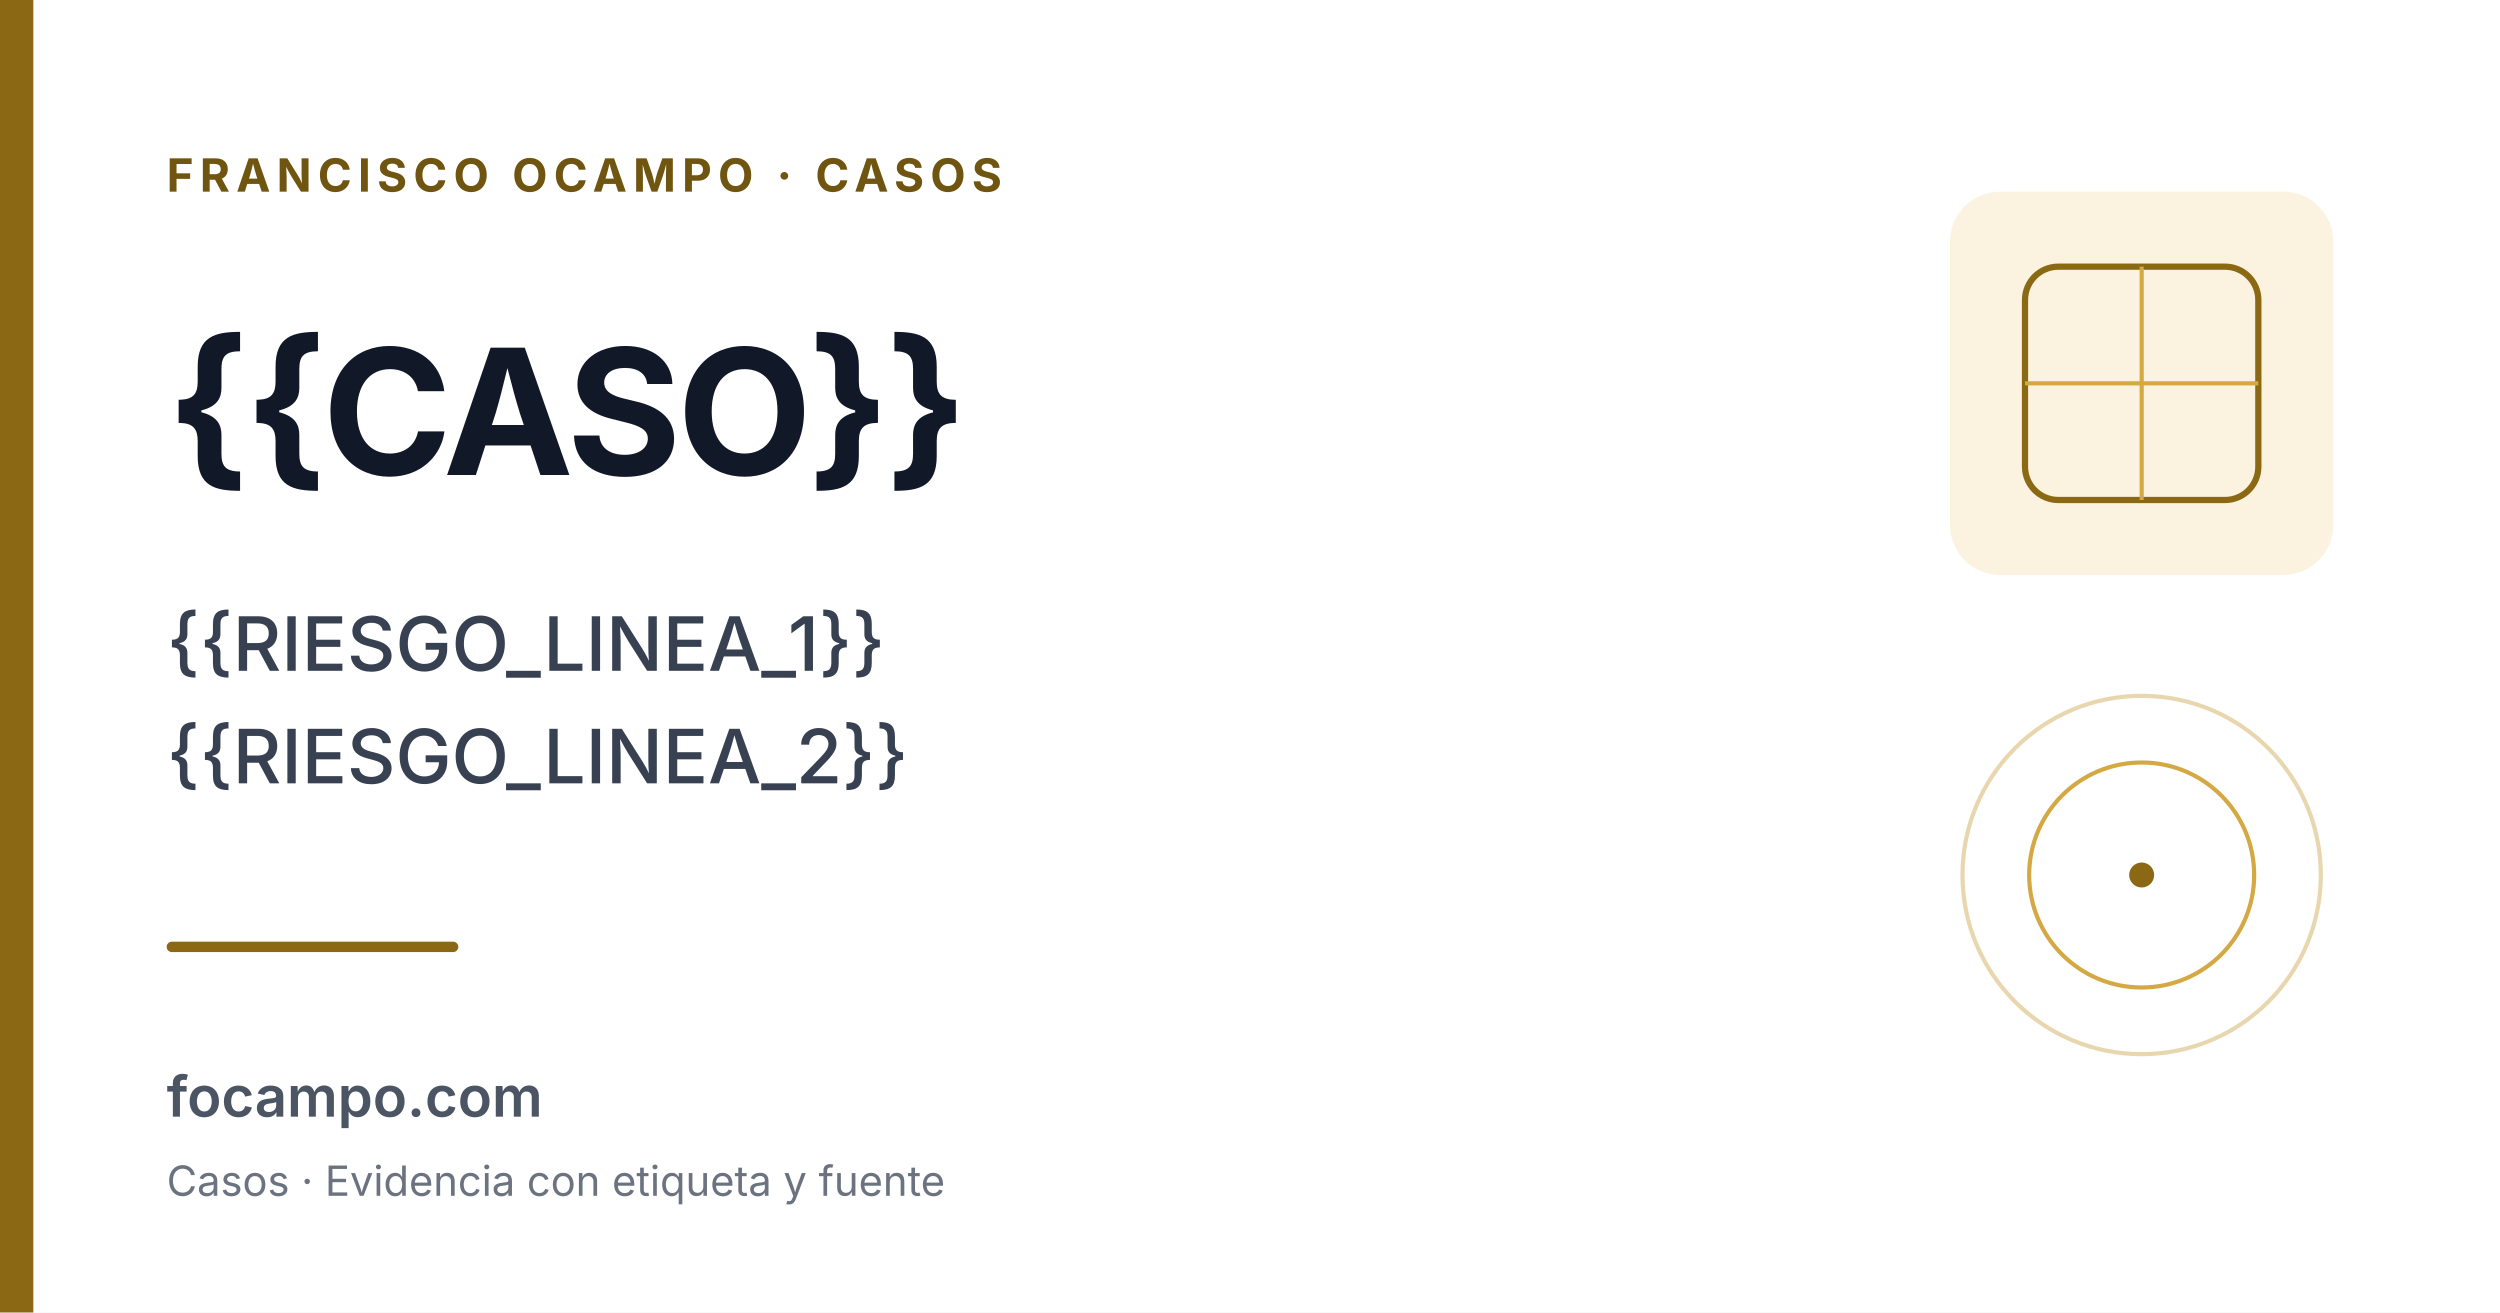
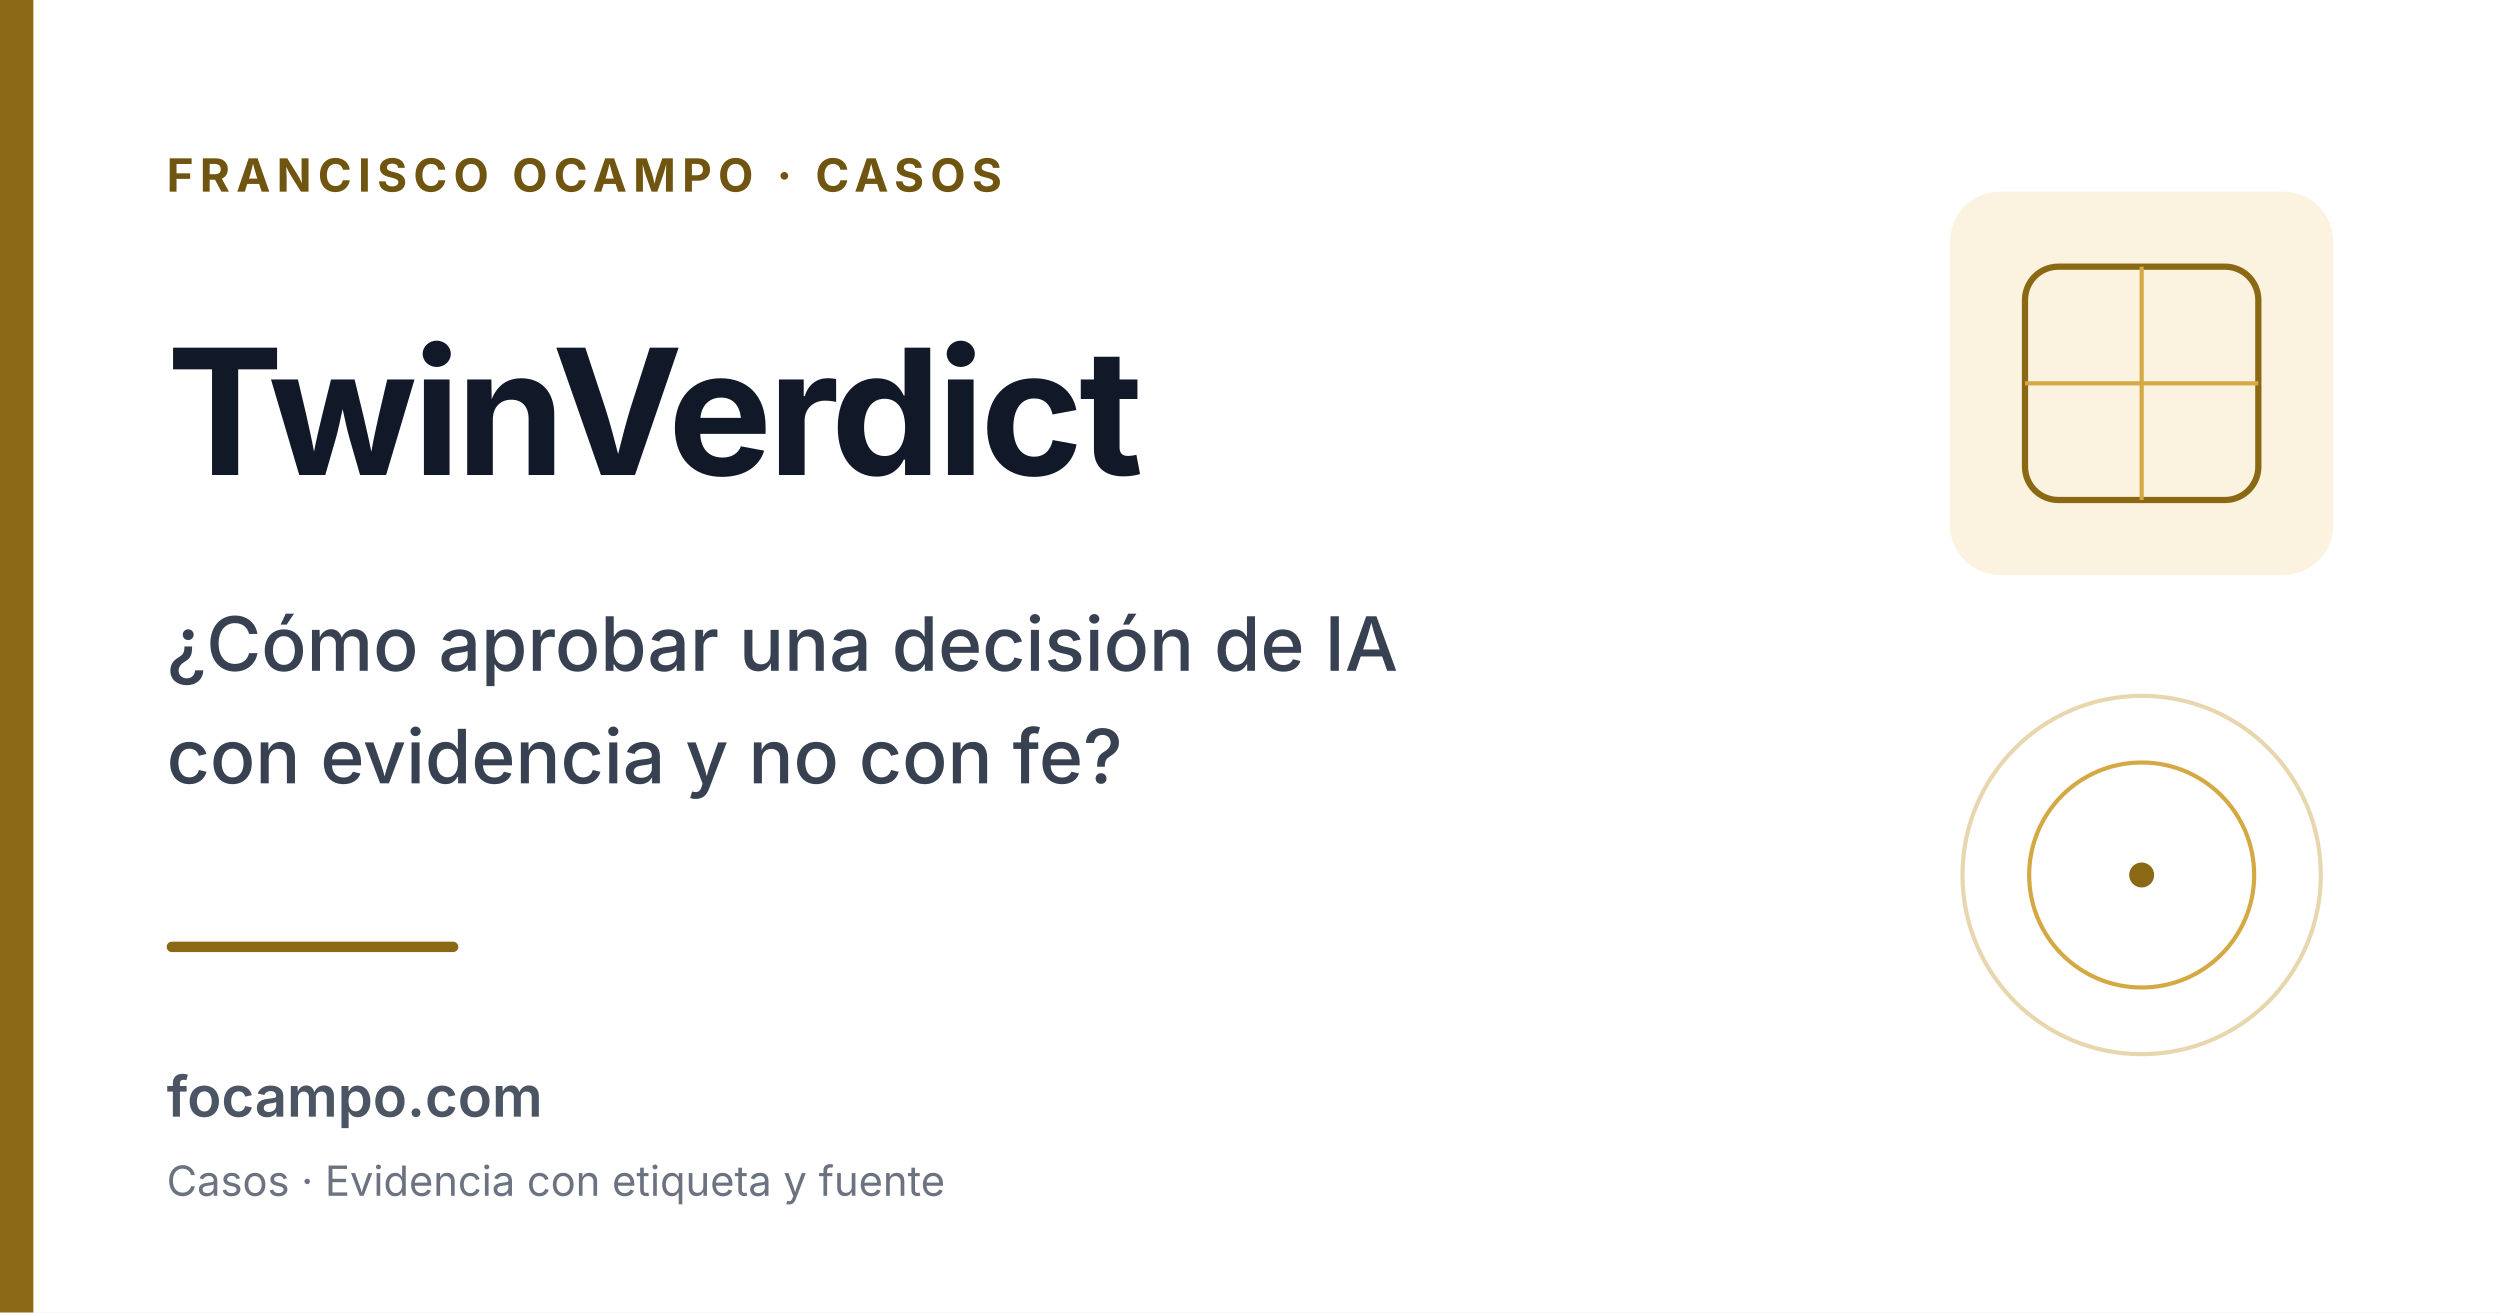
<svg xmlns="http://www.w3.org/2000/svg" width="1200" height="630" viewBox="0 0 1200 630" role="img" aria-labelledby="og-title">
  <rect width="1200" height="630" fill="#ffffff" />
  <rect x="0" y="0" width="16" height="630" fill="#8B6914" />
  <g aria-hidden="true">
    <rect x="936" y="92" width="184" height="184" rx="24" fill="#FBF3E0" />
    <rect x="972" y="128" width="112" height="112" rx="16" fill="none" stroke="#8B6914" stroke-width="3" />
    <path d="M972 184h112M1028 128v112" stroke="#D4A843" stroke-width="2" />
    <circle cx="1028" cy="420" r="86" fill="none" stroke="#E8D7AE" stroke-width="2" />
    <circle cx="1028" cy="420" r="54" fill="none" stroke="#D4A843" stroke-width="2" />
    <circle cx="1028" cy="420" r="6" fill="#8B6914" />
  </g>
  <text x="80" y="92" font-family="Inter, system-ui, -apple-system, 'Segoe UI', Roboto, Arial, sans-serif" font-size="22" font-weight="700" letter-spacing="3" fill="#6F5510">FRANCISCO OCAMPO · CASOS</text>
-   <text x="80" y="228" font-family="Inter, system-ui, -apple-system, 'Segoe UI', Roboto, Arial, sans-serif" font-size="84" font-weight="700" letter-spacing="-2" fill="#111827">{{CASO}}</text>
+   <text x="80" y="228" font-family="Inter, system-ui, -apple-system, 'Segoe UI', Roboto, Arial, sans-serif" font-size="84" font-weight="700" letter-spacing="-2" fill="#111827">TwinVerdict</text>
  <text font-family="Inter, system-ui, -apple-system, 'Segoe UI', Roboto, Arial, sans-serif" font-size="36" font-weight="500" fill="#374151">
-     <tspan x="80" y="322">{{RIESGO_LINEA_1}}</tspan>
-     <tspan x="80" y="376">{{RIESGO_LINEA_2}}</tspan>
+     <tspan x="80" y="322">¿Cómo aprobar una decisión de IA</tspan>
+     <tspan x="80" y="376">con evidencia y no con fe?</tspan>
  </text>
  <rect x="80" y="452" width="140" height="5" rx="2.5" fill="#8B6914" />
  <text x="80" y="536" font-family="Inter, system-ui, -apple-system, 'Segoe UI', Roboto, Arial, sans-serif" font-size="27" font-weight="600" fill="#4B5563">focampo.com</text>
  <text x="80" y="574" font-family="Inter, system-ui, -apple-system, 'Segoe UI', Roboto, Arial, sans-serif" font-size="20" fill="#6B7280">Casos · Evidencia con etiqueta y fuente</text>
</svg>
